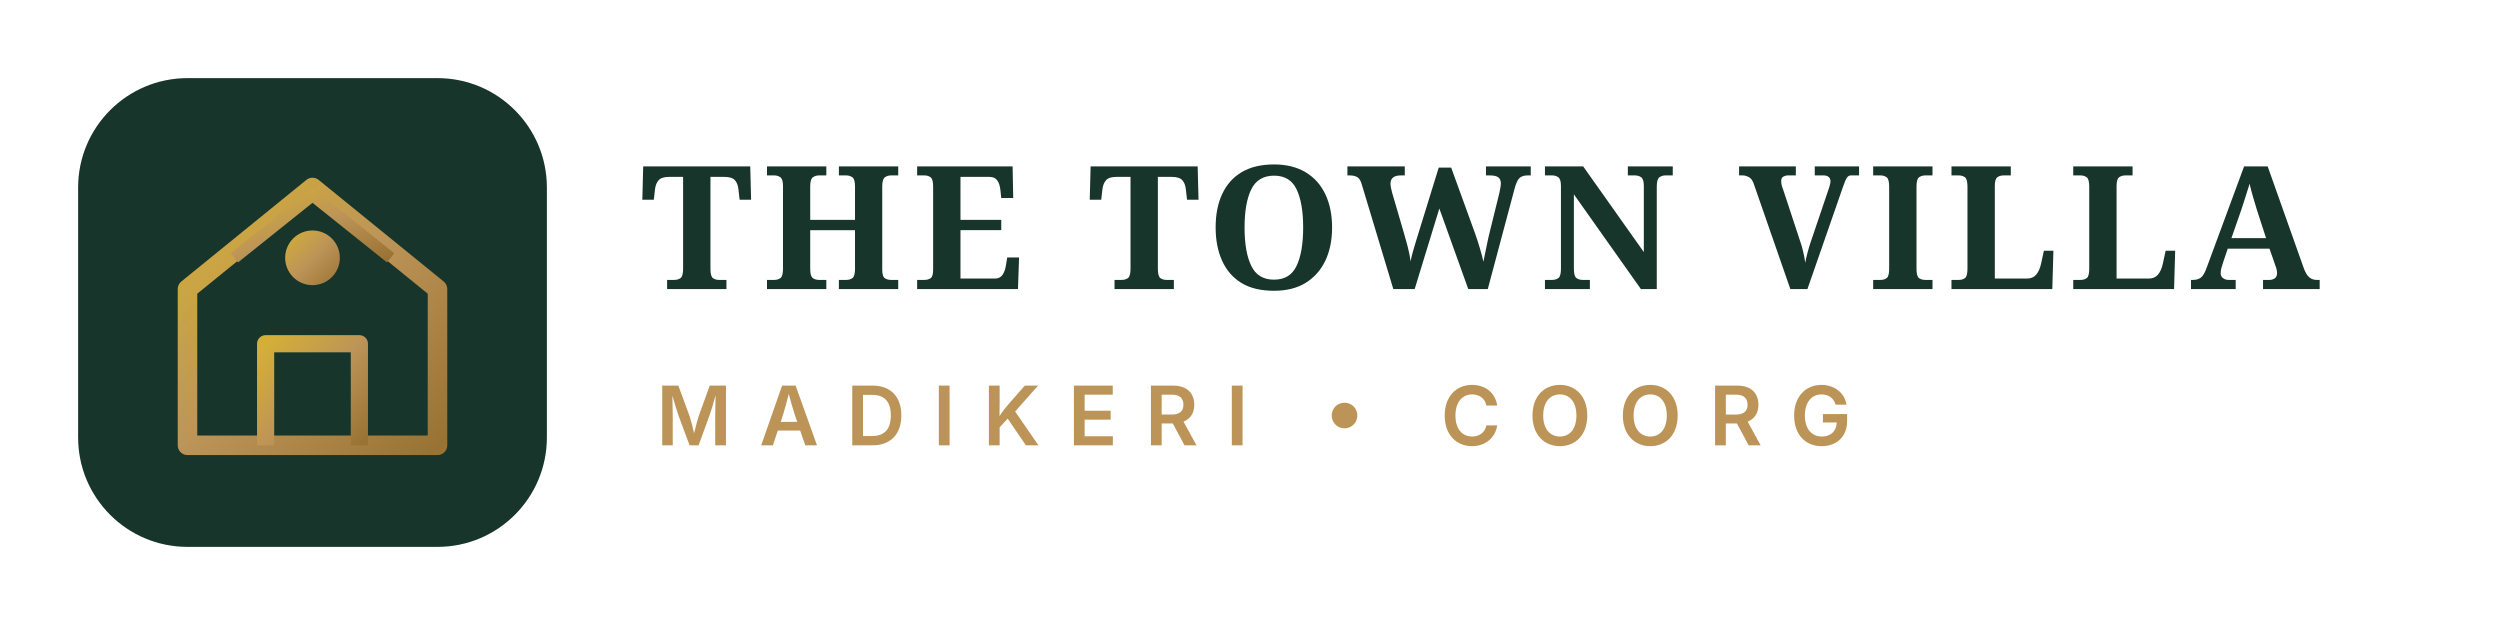
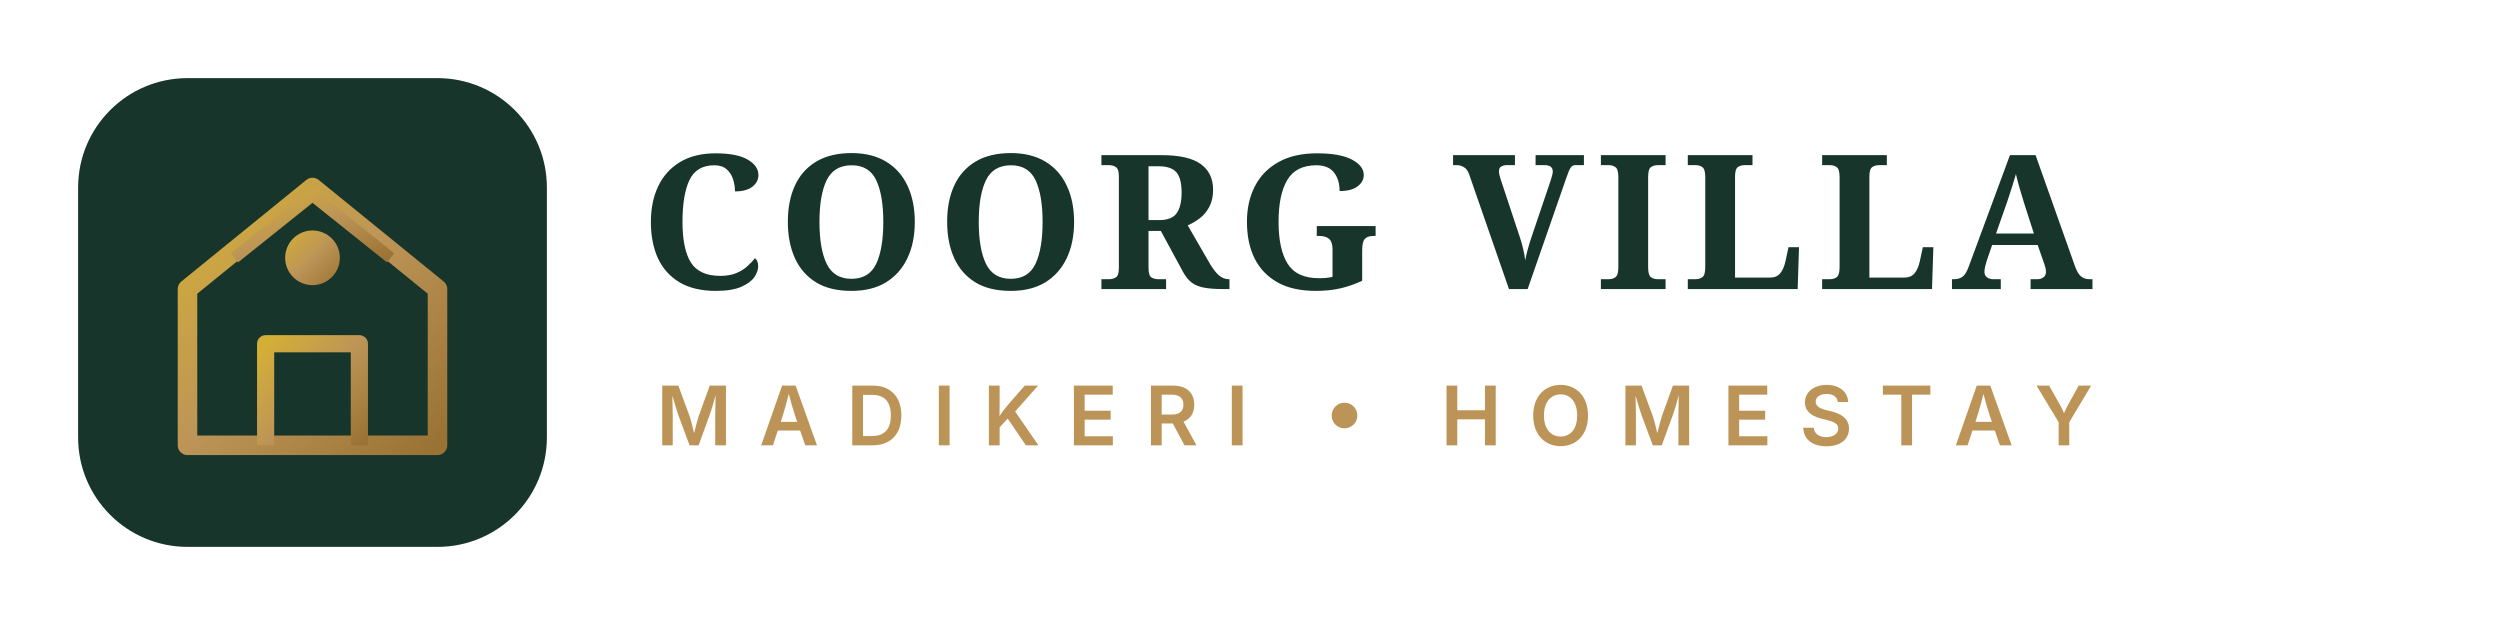
<svg xmlns="http://www.w3.org/2000/svg" viewBox="0 0 320 80" width="320" height="80">
  <defs>
    <linearGradient id="goldGrad" x1="0%" y1="0%" x2="100%" y2="100%">
      <stop offset="0%" stop-color="#D4AF37" />
      <stop offset="50%" stop-color="#BD9457" />
      <stop offset="100%" stop-color="#997334" />
    </linearGradient>
  </defs>
  <g transform="translate(10, 10)">
    <rect x="0" y="0" width="60" height="60" rx="14" fill="#17352B" />
    <path d="M30 14 L46 27 L46 47 L14 47 L14 27 Z" fill="none" stroke="url(#goldGrad)" stroke-width="2.5" stroke-linejoin="round" />
    <path d="M24 47 L24 34 L36 34 L36 47" fill="none" stroke="url(#goldGrad)" stroke-width="2.2" stroke-linejoin="round" />
    <circle cx="30" cy="23" r="3.5" fill="url(#goldGrad)" />
    <path d="M20 23 L30 15 L40 23" fill="none" stroke="url(#goldGrad)" stroke-width="1.5" />
  </g>
-   <text x="82" y="37" font-family="'Playfair Display', Georgia, serif" font-size="22" font-weight="700" fill="#17352B" letter-spacing="1.2">THE TOWN VILLA</text>
-   <text x="84" y="57" font-family="'Inter', -apple-system, BlinkMacSystemFont, sans-serif" font-size="10.5" font-weight="600" fill="#BD9457" letter-spacing="3.5">MADIKERI • COORG</text>
+   <text x="82" y="37" font-family="'Playfair Display', Georgia, serif" font-size="24" font-weight="700" fill="#17352B" letter-spacing="1.5">COORG VILLA</text>
+   <text x="84" y="57" font-family="'Inter', -apple-system, BlinkMacSystemFont, sans-serif" font-size="10.5" font-weight="600" fill="#BD9457" letter-spacing="3.5">MADIKERI • HOMESTAY</text>
</svg>
